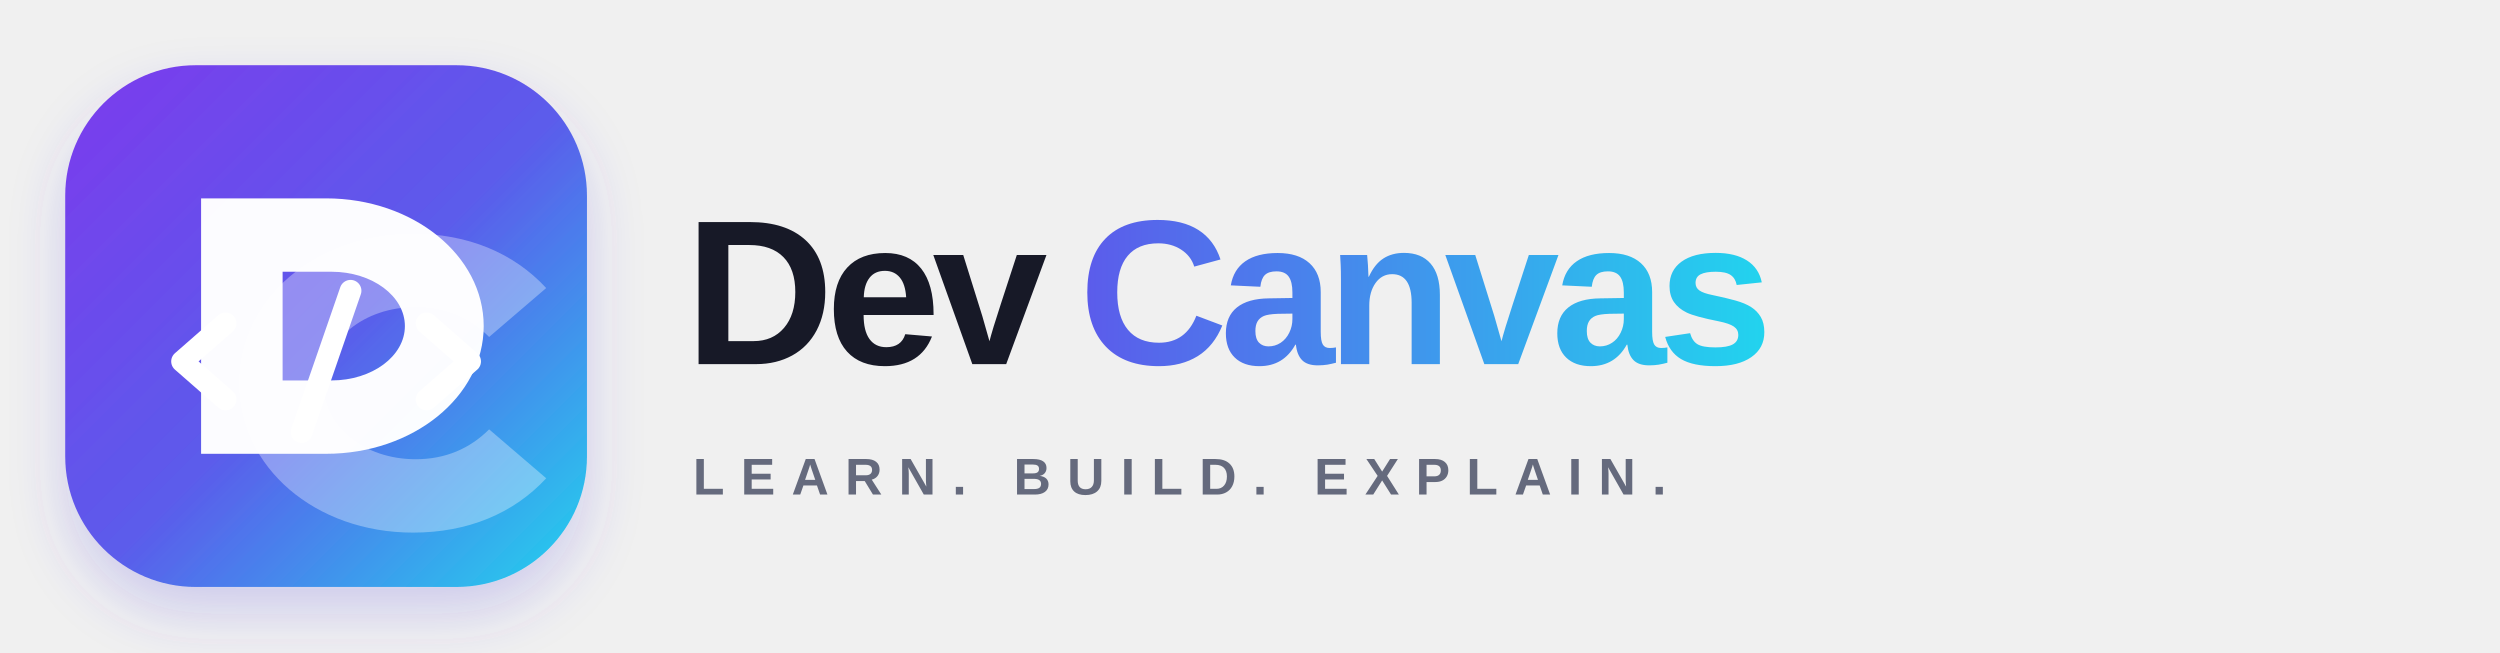
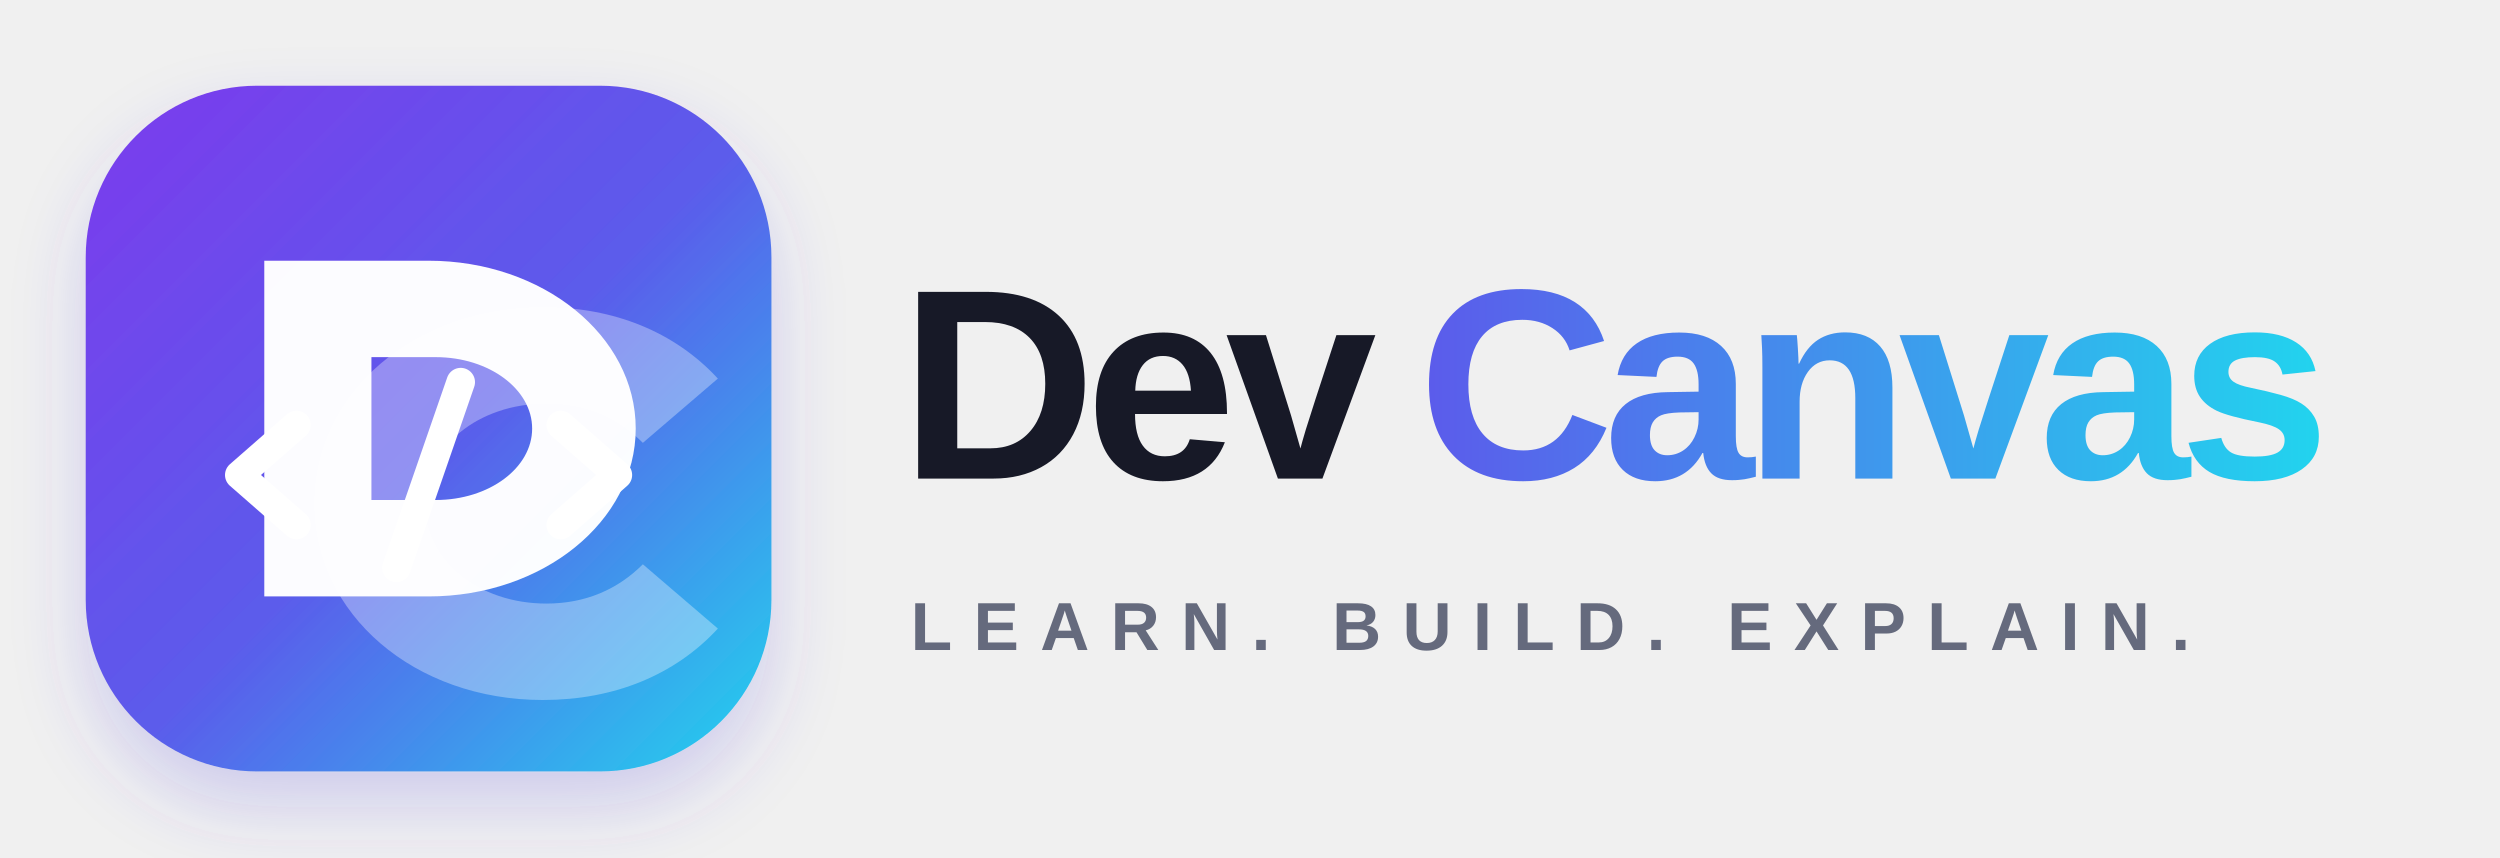
- <svg xmlns="http://www.w3.org/2000/svg" viewBox="0 0 920 240" role="img" aria-labelledby="title desc">
+ <svg xmlns="http://www.w3.org/2000/svg" viewBox="0 0 700 240" role="img" aria-labelledby="title desc">
  <defs>
    <linearGradient id="brandGradient" x1="0" y1="0" x2="1" y2="1">
      <stop offset="0" stop-color="#7C3AED" />
      <stop offset="0.52" stop-color="#5B5CEB" />
      <stop offset="1" stop-color="#22D3EE" />
    </linearGradient>
    <linearGradient id="wordGradient" x1="0" y1="0" x2="1" y2="0">
      <stop offset="0" stop-color="#5B5CEB" />
      <stop offset="1" stop-color="#22D3EE" />
    </linearGradient>
    <filter id="softShadow" x="-20%" y="-20%" width="140%" height="140%">
      <feDropShadow dx="0" dy="10" stdDeviation="10" flood-color="#4F46E5" flood-opacity="0.2" />
    </filter>
  </defs>
  <g transform="translate(24 24)" filter="url(#softShadow)">
    <rect width="192" height="192" rx="48" fill="url(#brandGradient)" />
    <path d="M50 49h46c32 0 58 21 58 47s-26 47-58 47H50V49Zm30 27v40h18c15 0 27-9 27-20s-12-20-27-20H80Z" fill="#FFFFFF" fill-rule="evenodd" opacity="0.98" />
    <path d="M128 62c20 0 37 7 49 20l-21 18c-7-7-16-11-27-11-19 0-34 12-34 28s15 28 34 28c11 0 20-4 27-11l21 18c-12 13-29 20-49 20-36 0-64-24-64-55s28-55 64-55Z" fill="#FFFFFF" opacity="0.33" />
    <path d="m59 95-16 14 16 14M133 95l16 14-16 14M105 83l-18 52" fill="none" stroke="#FFFFFF" stroke-width="8" stroke-linecap="round" stroke-linejoin="round" />
  </g>
  <g transform="translate(252 58)">
    <text x="0" y="76" fill="#171927" font-family="Space Grotesk, Manrope, Arial, sans-serif" font-size="76" font-weight="750" letter-spacing="-3">Dev</text>
    <text x="145" y="76" fill="url(#wordGradient)" font-family="Space Grotesk, Manrope, Arial, sans-serif" font-size="76" font-weight="750" letter-spacing="-3">Canvas</text>
    <text x="3" y="124" fill="#656A7D" font-family="Manrope, Arial, sans-serif" font-size="19" font-weight="700" letter-spacing="6">LEARN. BUILD. EXPLAIN.</text>
  </g>
</svg>
